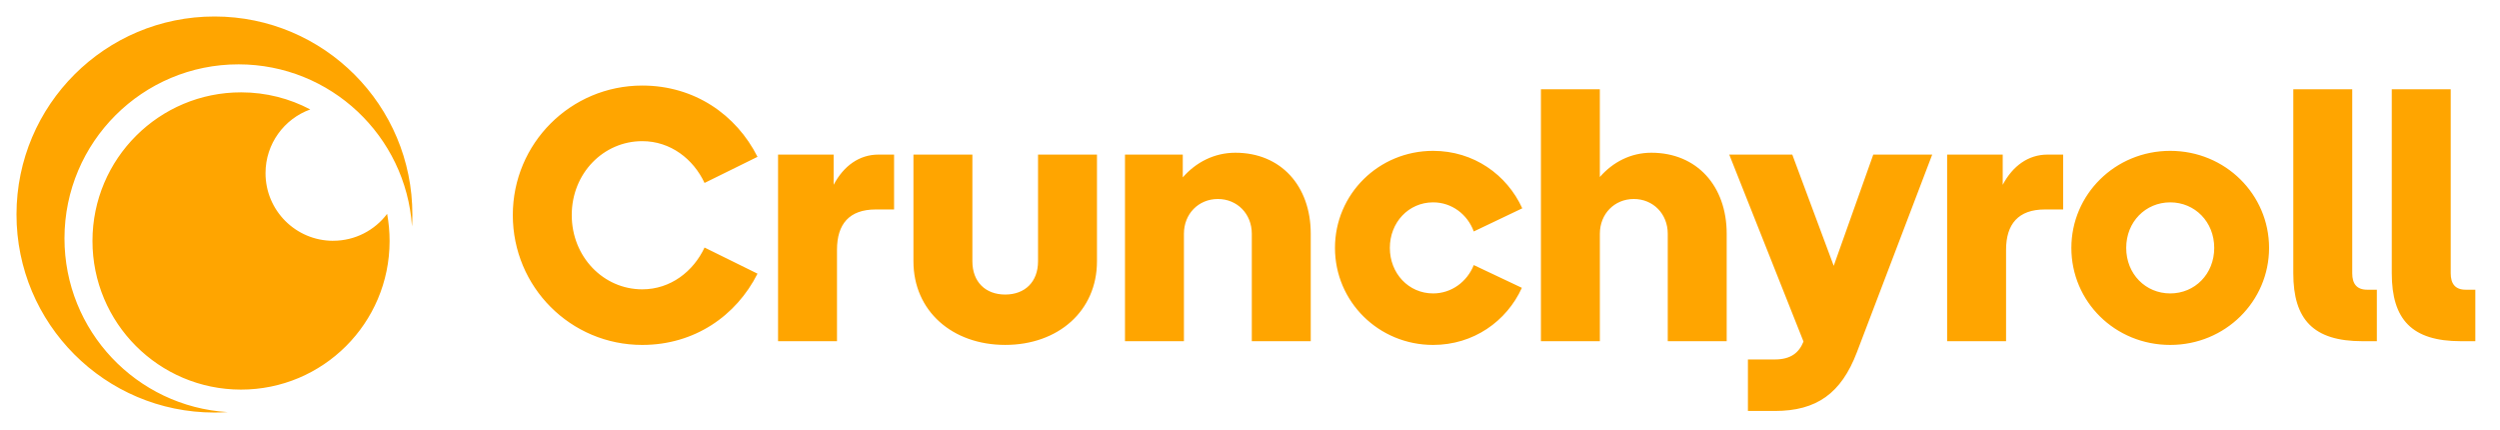
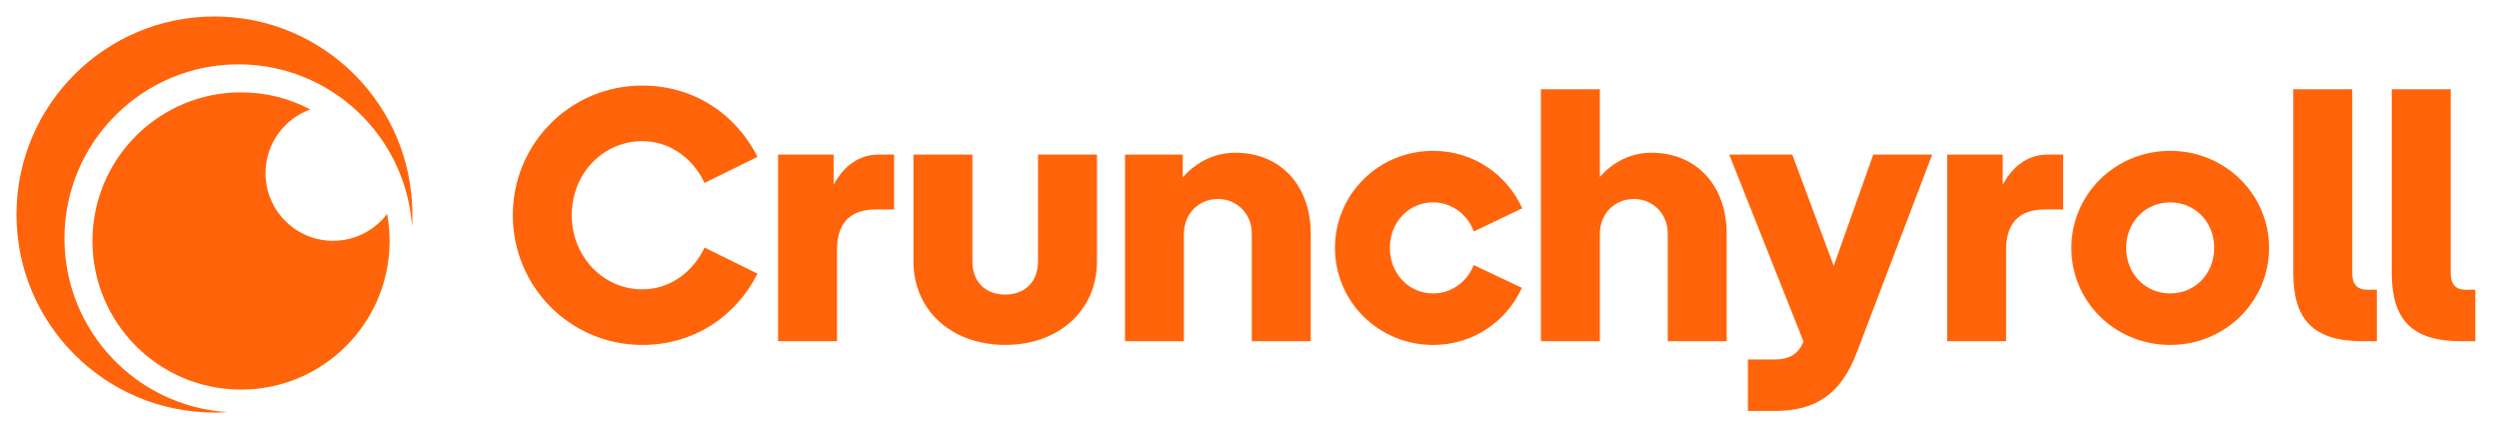
<svg xmlns="http://www.w3.org/2000/svg" class="logo-icon hidden-mobile" fill="orange" height="2rem" width="auto" viewBox="0 0 303 52" data-t="crunchyroll-horizontal-svg" aria-labelledby="crunchyroll-horizontal-svg" aria-hidden="false" role="img">
-   <path d="M62.177 26.065C62.177 17.38 69.188 10.37 77.872 10.37C84.204 10.37 89.269 13.897 91.847 19.008L85.425 22.174C84.069 19.279 81.309 17.109 77.872 17.109C73.168 17.109 69.323 21 69.323 26.065C69.323 31.13 73.168 35.067 77.872 35.067C81.309 35.067 84.069 32.896 85.425 30.002L91.847 33.168C89.269 38.279 84.204 41.806 77.872 41.806C69.188 41.806 62.177 34.795 62.177 26.065Z M94.338 18.737H101.077V22.399C102.298 20.093 104.197 18.737 106.506 18.737H108.405V25.387H106.188C102.976 25.387 101.484 27.15 101.484 30.273V41.353H94.338V18.737Z M110.754 31.672V18.737H117.9V31.672C117.9 34.16 119.484 35.699 121.88 35.699C124.275 35.699 125.86 34.16 125.86 31.672V18.737H133.006V31.672C133.006 37.687 128.301 41.803 121.88 41.803C115.458 41.803 110.754 37.687 110.754 31.672Z M136.4 18.737H143.41V21.496C144.995 19.686 147.208 18.512 149.789 18.512C155.307 18.512 158.926 22.538 158.926 28.328V41.353H151.78V28.328C151.78 25.929 150.017 24.119 147.665 24.119C145.312 24.119 143.549 25.929 143.549 28.328V41.353H136.403V18.737H136.4Z M178.691 32.126L184.526 34.885C182.671 38.954 178.647 41.806 173.761 41.806C167.158 41.806 161.864 36.559 161.864 30.045C161.864 23.531 167.158 18.284 173.761 18.284C178.691 18.284 182.717 21.178 184.573 25.248L178.694 28.053C177.926 25.972 176.024 24.526 173.764 24.526C170.78 24.526 168.517 26.968 168.517 30.045C168.517 33.121 170.78 35.563 173.764 35.563C175.981 35.563 177.88 34.16 178.694 32.126H178.691Z M186.832 10.823H193.978V21.453C195.563 19.643 197.733 18.512 200.221 18.512C205.739 18.512 209.359 22.538 209.359 28.328V41.353H202.213V28.328C202.213 25.929 200.449 24.119 198.097 24.119C195.745 24.119 193.981 25.929 193.981 28.328V41.353H186.835V10.823H186.832Z M222.337 32.215L227.131 18.737H234.277L225.14 42.709C223.241 47.685 220.254 49.809 215.188 49.809H211.933V43.566H215.188C217.134 43.566 218.129 42.752 218.672 41.396L209.67 18.737H217.312L222.334 32.215H222.337Z M236.087 18.737H242.826V22.399C244.047 20.093 245.946 18.737 248.255 18.737H250.154V25.387H247.938C244.725 25.387 243.233 27.15 243.233 30.273V41.353H236.087V18.737Z M251.15 30.045C251.15 23.577 256.443 18.284 263.136 18.284C269.829 18.284 275.122 23.577 275.122 30.045C275.122 36.513 269.829 41.806 263.136 41.806C256.443 41.806 251.15 36.559 251.15 30.045ZM257.8 30.045C257.8 33.211 260.152 35.563 263.136 35.563C266.12 35.563 268.472 33.211 268.472 30.045C268.472 26.879 266.12 24.526 263.136 24.526C260.152 24.526 257.8 26.879 257.8 30.045Z M286.427 41.353C280.502 41.353 278.06 38.729 278.06 33.121V10.823H285.206V33.121C285.206 34.388 285.749 35.113 287.016 35.113H288.19V41.356H286.427V41.353Z M298.367 41.353C292.442 41.353 290 38.729 290 33.121V10.823H297.146V33.121C297.146 34.388 297.689 35.113 298.956 35.113H300.13V41.356H298.367V41.353Z M7.817 28.873C7.83 17.223 17.285 7.787 28.935 7.799C40.089 7.811 49.211 16.477 49.957 27.437C49.985 26.968 50 26.496 50 26.025C50.012 12.768 39.281 2.012 26.025 2C12.768 1.988 2.012 12.722 2 25.975C1.988 39.232 12.722 49.988 25.975 50C26.524 50 27.067 49.981 27.606 49.948C16.554 49.272 7.805 40.092 7.817 28.873Z M40.385 29.185C35.856 29.181 32.187 25.504 32.194 20.975C32.197 17.424 34.459 14.402 37.619 13.265C35.119 11.945 32.27 11.196 29.243 11.193C19.295 11.184 11.221 19.239 11.212 29.188C11.202 39.136 19.258 47.21 29.206 47.219C39.154 47.228 47.228 39.173 47.238 29.222C47.238 28.093 47.136 26.993 46.939 25.92C45.441 27.902 43.064 29.185 40.385 29.181V29.185Z" />
+   <path fill="#ff640a" d="M62.177 26.065C62.177 17.38 69.188 10.37 77.872 10.37C84.204 10.37 89.269 13.897 91.847 19.008L85.425 22.174C84.069 19.279 81.309 17.109 77.872 17.109C73.168 17.109 69.323 21 69.323 26.065C69.323 31.13 73.168 35.067 77.872 35.067C81.309 35.067 84.069 32.896 85.425 30.002L91.847 33.168C89.269 38.279 84.204 41.806 77.872 41.806C69.188 41.806 62.177 34.795 62.177 26.065Z M94.338 18.737H101.077V22.399C102.298 20.093 104.197 18.737 106.506 18.737H108.405V25.387H106.188C102.976 25.387 101.484 27.15 101.484 30.273V41.353H94.338V18.737Z M110.754 31.672V18.737H117.9V31.672C117.9 34.16 119.484 35.699 121.88 35.699C124.275 35.699 125.86 34.16 125.86 31.672V18.737H133.006V31.672C133.006 37.687 128.301 41.803 121.88 41.803C115.458 41.803 110.754 37.687 110.754 31.672Z M136.4 18.737H143.41V21.496C144.995 19.686 147.208 18.512 149.789 18.512C155.307 18.512 158.926 22.538 158.926 28.328V41.353H151.78V28.328C151.78 25.929 150.017 24.119 147.665 24.119C145.312 24.119 143.549 25.929 143.549 28.328V41.353H136.403V18.737H136.4Z M178.691 32.126L184.526 34.885C182.671 38.954 178.647 41.806 173.761 41.806C167.158 41.806 161.864 36.559 161.864 30.045C161.864 23.531 167.158 18.284 173.761 18.284C178.691 18.284 182.717 21.178 184.573 25.248L178.694 28.053C177.926 25.972 176.024 24.526 173.764 24.526C170.78 24.526 168.517 26.968 168.517 30.045C168.517 33.121 170.78 35.563 173.764 35.563C175.981 35.563 177.88 34.16 178.694 32.126H178.691Z M186.832 10.823H193.978V21.453C195.563 19.643 197.733 18.512 200.221 18.512C205.739 18.512 209.359 22.538 209.359 28.328V41.353H202.213V28.328C202.213 25.929 200.449 24.119 198.097 24.119C195.745 24.119 193.981 25.929 193.981 28.328V41.353H186.835V10.823H186.832Z M222.337 32.215L227.131 18.737H234.277L225.14 42.709C223.241 47.685 220.254 49.809 215.188 49.809H211.933V43.566H215.188C217.134 43.566 218.129 42.752 218.672 41.396L209.67 18.737H217.312L222.334 32.215H222.337Z M236.087 18.737H242.826V22.399C244.047 20.093 245.946 18.737 248.255 18.737H250.154V25.387H247.938C244.725 25.387 243.233 27.15 243.233 30.273V41.353H236.087V18.737Z M251.15 30.045C251.15 23.577 256.443 18.284 263.136 18.284C269.829 18.284 275.122 23.577 275.122 30.045C275.122 36.513 269.829 41.806 263.136 41.806C256.443 41.806 251.15 36.559 251.15 30.045ZM257.8 30.045C257.8 33.211 260.152 35.563 263.136 35.563C266.12 35.563 268.472 33.211 268.472 30.045C268.472 26.879 266.12 24.526 263.136 24.526C260.152 24.526 257.8 26.879 257.8 30.045Z M286.427 41.353C280.502 41.353 278.06 38.729 278.06 33.121V10.823H285.206V33.121C285.206 34.388 285.749 35.113 287.016 35.113H288.19V41.356H286.427V41.353Z M298.367 41.353C292.442 41.353 290 38.729 290 33.121V10.823H297.146V33.121C297.146 34.388 297.689 35.113 298.956 35.113H300.13V41.356H298.367V41.353Z M7.817 28.873C7.83 17.223 17.285 7.787 28.935 7.799C40.089 7.811 49.211 16.477 49.957 27.437C49.985 26.968 50 26.496 50 26.025C50.012 12.768 39.281 2.012 26.025 2C12.768 1.988 2.012 12.722 2 25.975C1.988 39.232 12.722 49.988 25.975 50C26.524 50 27.067 49.981 27.606 49.948C16.554 49.272 7.805 40.092 7.817 28.873Z M40.385 29.185C35.856 29.181 32.187 25.504 32.194 20.975C32.197 17.424 34.459 14.402 37.619 13.265C35.119 11.945 32.27 11.196 29.243 11.193C19.295 11.184 11.221 19.239 11.212 29.188C11.202 39.136 19.258 47.21 29.206 47.219C39.154 47.228 47.228 39.173 47.238 29.222C47.238 28.093 47.136 26.993 46.939 25.92C45.441 27.902 43.064 29.185 40.385 29.181V29.185Z" />
</svg>
